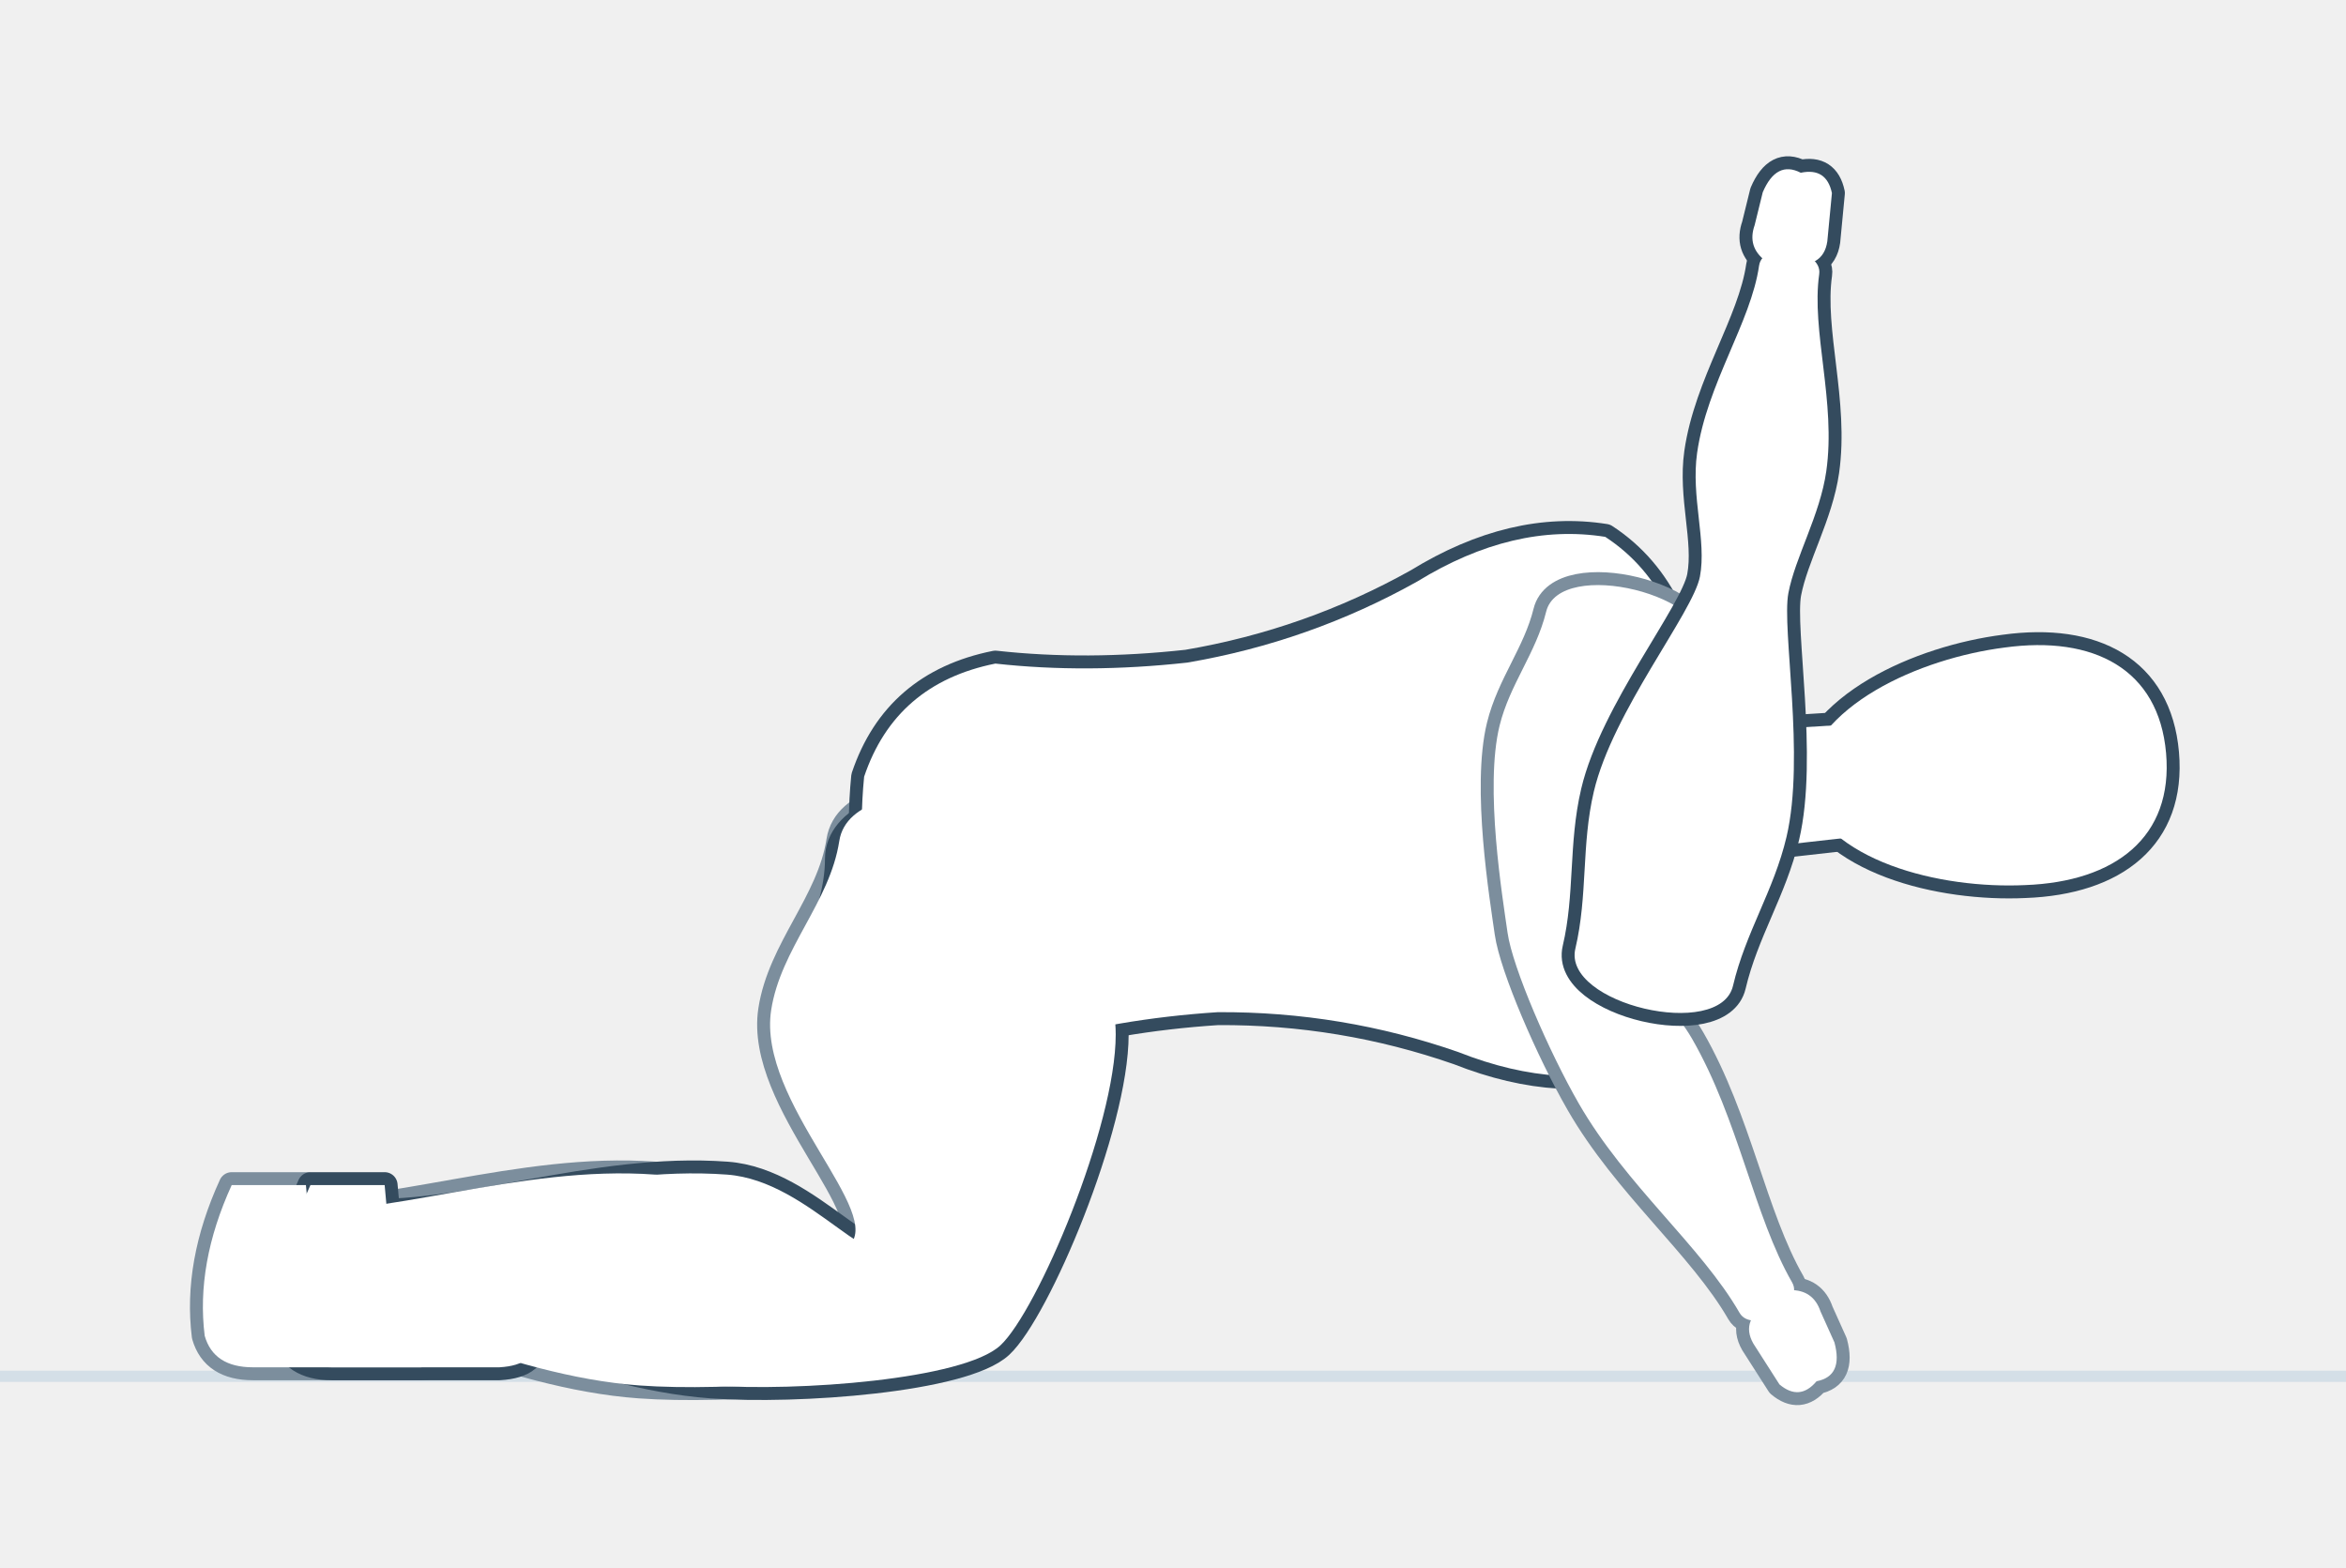
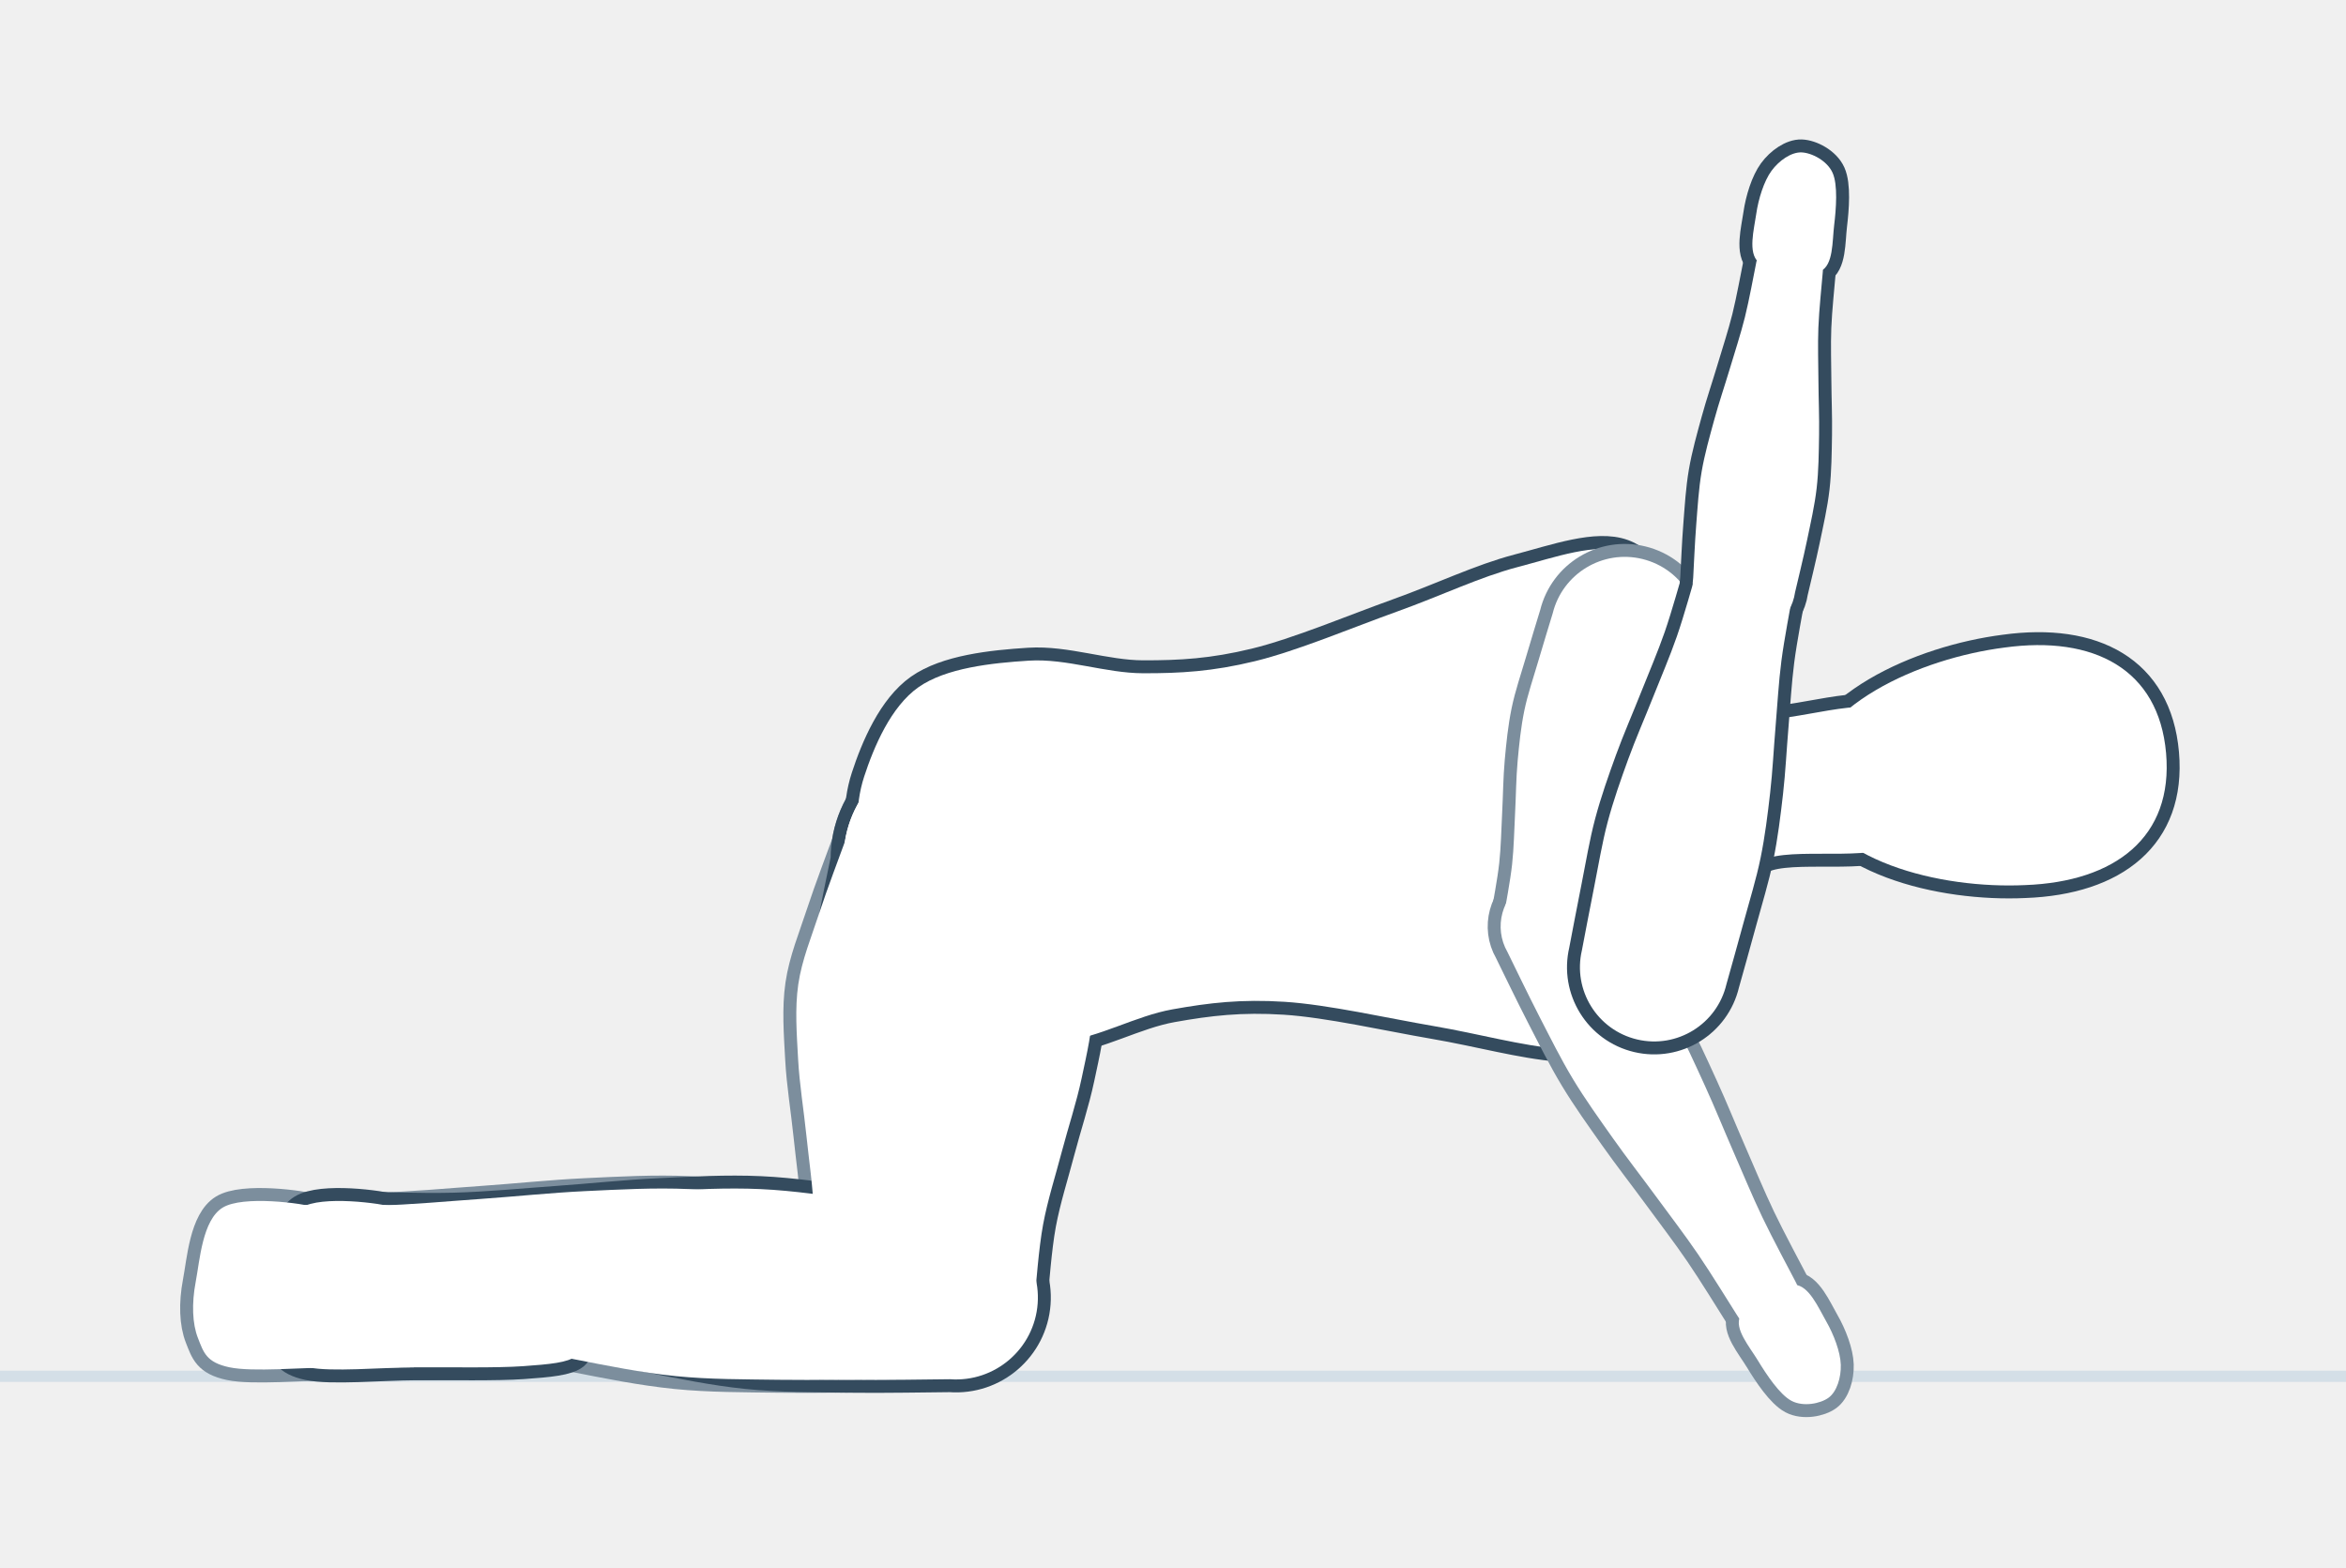
<svg xmlns="http://www.w3.org/2000/svg" viewBox="81 141.626 208.586 139.374">
  <path d="M-300 264H800" fill="none" stroke="#d4dfe7" />
  <g class="bw-human-athlete bw-human-outline bw-human-natural bw-human-sketch bw-human-front" stroke="#344b5e" stroke-width="1.05" stroke-linecap="round" stroke-linejoin="round">
    <g class="bw-silhouette-ink" stroke-width="2.3">
      <g class="bw-human-leg bw-human-leg-left" fill="#fff" stroke="#7c8e9d">
-         <path d="M155.622,216.403C154.782,221.863 150.405,225.981 149.565,231.441C148.305,239.631 159.935,249.636 156.386,252.464C152.837,255.292 146.932,246.625 139.232,246.065C127.132,245.185 115.168,250.030 105.268,249.310C102.132,249.082 101.595,256.462 104.732,256.690C114.632,257.410 125.768,263.935 137.868,264.815C145.568,265.375 160.065,264.364 163.614,261.536C167.163,258.708 176.375,243.949 177.635,235.759C178.475,230.299 175.538,225.057 176.378,219.597C177.496,212.332 156.740,209.139 155.622,216.403Z" />
+         <path d="M156.116,216.479C155.738,217.530 154.539,220.673 153.849,222.784C153.159,224.896 152.290,226.981 151.976,229.150C151.661,231.320 151.841,233.565 151.961,235.802C152.081,238.038 152.464,240.315 152.695,242.568C152.926,244.822 153.282,247.095 153.346,249.322C153.410,251.550 153.126,254.833 153.081,255.936A7.000,7.000 0 0 0 158.936,263.919A7.000,7.000 0 0 0 166.919,258.064C167.208,257.000 167.923,253.783 168.654,251.678C169.385,249.572 170.407,247.511 171.305,245.432C172.203,243.352 173.253,241.295 174.039,239.198C174.826,237.101 175.672,235.014 176.024,232.850C176.376,230.686 176.175,228.437 176.151,226.216C176.128,223.994 175.928,220.636 175.884,219.521A10.000,10.000 0 0 0 167.521,208.116A10.000,10.000 0 0 0 156.116,216.479Z" />
+         <path d="M160.528,249.739C159.009,249.509 154.456,248.754 151.413,248.356C148.371,247.959 145.333,247.490 142.271,247.353C139.210,247.216 136.125,247.388 133.043,247.534C129.961,247.680 126.865,248.012 123.777,248.227C120.690,248.441 117.597,248.741 114.519,248.822C111.441,248.903 106.846,248.730 105.312,248.711A4.300,4.300 0 0 0 100.711,252.688A4.300,4.300 0 0 0 104.688,257.289C106.209,257.492 110.781,257.986 113.814,258.511C116.848,259.036 119.865,259.781 122.889,260.440C125.913,261.099 128.928,261.876 131.957,262.466C134.986,263.056 138.013,263.673 141.062,263.981C144.111,264.288 147.185,264.264 150.253,264.310C153.322,264.357 157.935,264.269 159.472,264.261A7.280,7.280 0 0 0 167.261,257.528A7.280,7.280 0 0 0 160.528,249.739Z" />
        <g display="none" class="bw-muscle-traces" data-side="left" />
        <g class="bw-human-shoe bw-human-foot" transform="translate(105.000,253.000) rotate(0.000)" fill="#fff">
-           <path d="M-3.4,-6 Q-6.6,1 -5.8,7.4 Q-5,10.2 -1.5,10.2 L13.4,10.2 Q16.8,10 16.4,7.6 Q15.6,5.4 11,4.6 Q6,3.4 3.6,-1.6 L3.2,-6 Z" />
+           <path d="M-4.200,-4.000C-6.000,-2.900 -6.233,0.667 -6.600,2.600C-6.967,4.533 -6.900,6.333 -6.400,7.600C-5.900,8.867 -5.667,9.767 -3.600,10.200C-1.533,10.633 2.817,10.217 6.000,10.200C9.183,10.183 13.133,10.267 15.500,10.100C17.867,9.933 19.517,9.783 20.200,9.200C20.883,8.617 20.467,7.267 19.600,6.600C18.733,5.933 16.867,5.900 15.000,5.200C13.133,4.500 10.233,3.533 8.400,2.400C6.567,1.267 4.700,-0.533 4.000,-1.600C3.300,-2.667 5.567,-3.600 4.200,-4.000C2.833,-4.400 -2.400,-5.100 -4.200,-4.000Z" />
        </g>
      </g>
      <g class="bw-human-leg bw-human-leg-right" fill="#fff" stroke="#344b5e">
-         <path d="M155.500,218.000C155.500,223.460 151.800,228.140 151.800,233.600C151.800,241.790 165.340,249.698 162.053,252.750C158.767,255.802 153.194,246.626 145.634,246.066C133.754,245.186 121.993,250.030 112.273,249.310C109.137,249.078 108.590,256.458 111.727,256.690C121.447,257.410 132.366,263.934 144.246,264.814C151.806,265.374 166.660,264.302 169.947,261.250C173.233,258.198 180.200,241.790 180.200,233.600C180.200,228.140 176.500,223.460 176.500,218.000C176.500,210.650 155.500,210.650 155.500,218.000Z" />
+         <path d="M156.000,218.000C155.786,219.083 155.078,222.333 154.717,224.500C154.356,226.667 153.815,228.833 153.834,231.000C153.853,233.167 154.372,235.333 154.831,237.500C155.289,239.667 156.015,241.833 156.586,244.000C157.156,246.167 157.854,248.333 158.256,250.500C158.658,252.667 158.876,255.917 159.000,257.000A7.000,7.000 0 0 0 166.000,264.000A7.000,7.000 0 0 0 173.000,257.000C173.124,255.917 173.342,252.667 173.744,250.500C174.146,248.333 174.844,246.167 175.414,244.000C175.985,241.833 176.711,239.667 177.169,237.500C177.628,235.333 178.147,233.167 178.166,231.000C178.185,228.833 177.644,226.667 177.283,224.500C176.922,222.333 176.214,219.083 176.000,218.000A10.000,10.000 0 0 0 166.000,208.000A10.000,10.000 0 0 0 156.000,218.000Z" />
+         <path d="M166.538,249.740C165.047,249.509 160.578,248.755 157.591,248.357C154.604,247.959 151.622,247.491 148.616,247.354C145.609,247.217 142.580,247.389 139.553,247.535C136.526,247.681 133.485,248.013 130.452,248.227C127.420,248.442 124.381,248.742 121.359,248.823C118.336,248.903 113.825,248.730 112.318,248.712A4.300,4.300 0 0 0 107.712,252.682A4.300,4.300 0 0 0 111.682,257.288C113.175,257.492 117.664,257.986 120.641,258.511C123.619,259.036 126.580,259.780 129.548,260.439C132.515,261.098 135.474,261.875 138.447,262.465C141.420,263.055 144.391,263.672 147.384,263.980C150.378,264.287 153.396,264.263 156.409,264.310C159.422,264.356 163.953,264.268 165.462,264.260A7.280,7.280 0 0 0 173.260,257.538A7.280,7.280 0 0 0 166.538,249.740Z" />
        <g display="none" class="bw-muscle-traces" data-side="right" />
        <g class="bw-human-shoe bw-human-foot" transform="translate(112.000,253.000) rotate(0.000)" fill="#fff">
-           <path d="M-3.4,-6 Q-6.6,1 -5.8,7.4 Q-5,10.2 -1.5,10.2 L13.4,10.2 Q16.8,10 16.4,7.6 Q15.6,5.4 11,4.6 Q6,3.4 3.6,-1.6 L3.2,-6 Z" />
+           <path d="M-4.200,-4.000C-6.000,-2.900 -6.233,0.667 -6.600,2.600C-6.967,4.533 -6.900,6.333 -6.400,7.600C-5.900,8.867 -5.667,9.767 -3.600,10.200C-1.533,10.633 2.817,10.217 6.000,10.200C9.183,10.183 13.133,10.267 15.500,10.100C17.867,9.933 19.517,9.783 20.200,9.200C20.883,8.617 20.467,7.267 19.600,6.600C18.733,5.933 16.867,5.900 15.000,5.200C13.133,4.500 10.233,3.533 8.400,2.400C6.567,1.267 4.700,-0.533 4.000,-1.600C3.300,-2.667 5.567,-3.600 4.200,-4.000C2.833,-4.400 -2.400,-5.100 -4.200,-4.000Z" />
        </g>
      </g>
      <g class="bw-human-torso" transform="translate(166.000,218.000) rotate(85.000)">
        <g transform="translate(0 -67) rotate(0.000) scale(1) translate(0 67)">
-           <path d="M-5,-80L-5.4,-64Q0,-61.5 5.4,-64L5,-80Z" fill="#fff" />
+           <path d="M-5.600,-84.000C-7.567,-82.000 -5.550,-75.167 -6.200,-72.000C-6.850,-68.833 -10.533,-66.583 -9.500,-65.000C-8.467,-63.417 -3.167,-62.500 0.000,-62.500C3.167,-62.500 8.467,-63.417 9.500,-65.000C10.533,-66.583 6.850,-68.833 6.200,-72.000C5.550,-75.167 7.567,-82.000 5.600,-84.000C3.633,-86.000 -3.633,-86.000 -5.600,-84.000Z" fill="#fff" />
          <path d="M0,-108C7.5,-108 11,-102.5 10.6,-94.5C10.3,-87 7,-77 0,-75.5C-7,-77 -10.3,-87 -10.6,-94.5C-11,-102.5 -7.5,-108 0,-108Z" fill="#fff" />
        </g>
        <g transform="scale(1.000 1)">
-           <path d="M-6,-66.5Q-18,-67 -23.5,-60Q-25.5,-52 -21,-43Q-16.5,-33 -15.6,-22Q-15.4,-13 -17,-5Q-16,4 -8,7.5Q0,9 8,7.5Q16,4 17,-5Q15.4,-13 15.6,-22Q16.5,-33 21,-43Q25.5,-52 23.5,-60Q18,-67 6,-66.5Q0,-63 -6,-66.5Z" fill="#fff" />
+           <path d="M5.500,-67.000C8.917,-66.833 12.250,-66.917 15.000,-66.000C17.750,-65.083 20.917,-63.833 22.000,-61.500C23.083,-59.167 22.083,-55.417 21.500,-52.000C20.917,-48.583 19.550,-45.000 18.500,-41.000C17.450,-37.000 15.783,-31.833 15.200,-28.000C14.617,-24.167 14.700,-21.333 15.000,-18.000C15.300,-14.667 16.917,-11.333 17.000,-8.000C17.083,-4.667 17.000,-0.583 15.500,2.000C14.000,4.583 10.583,6.400 8.000,7.500C5.417,8.600 2.667,8.600 0.000,8.600C-2.667,8.600 -5.417,8.600 -8.000,7.500C-10.583,6.400 -14.000,4.583 -15.500,2.000C-17.000,-0.583 -17.083,-4.667 -17.000,-8.000C-16.917,-11.333 -15.300,-14.667 -15.000,-18.000C-14.700,-21.333 -14.617,-24.167 -15.200,-28.000C-15.783,-31.833 -17.450,-37.000 -18.500,-41.000C-19.550,-45.000 -20.917,-48.583 -21.500,-52.000C-22.083,-55.417 -23.083,-59.167 -22.000,-61.500C-20.917,-63.833 -17.750,-65.083 -15.000,-66.000C-12.250,-66.917 -8.917,-66.833 -5.500,-67.000C-2.083,-67.167 2.083,-67.167 5.500,-67.000Z" fill="#fff" />
          <g display="none" class="bw-muscle-traces bw-torso-muscles" />
        </g>
      </g>
      <g transform="translate(166.000,218.000) rotate(85.000)" fill="#fff" stroke="none">
        <path d="M-12,-12Q0,-9 11.6,-12L11.4,3Q3,9.6 -6,7Q-11.4,4 -12,-12Z" />
      </g>
    </g>
    <g class="bw-silhouette-fill" stroke="none">
      <g class="bw-human-leg bw-human-leg-left" fill="#fff" stroke="none">
-         <path d="M155.622,216.403C154.782,221.863 150.405,225.981 149.565,231.441C148.305,239.631 159.935,249.636 156.386,252.464C152.837,255.292 146.932,246.625 139.232,246.065C127.132,245.185 115.168,250.030 105.268,249.310C102.132,249.082 101.595,256.462 104.732,256.690C114.632,257.410 125.768,263.935 137.868,264.815C145.568,265.375 160.065,264.364 163.614,261.536C167.163,258.708 176.375,243.949 177.635,235.759C178.475,230.299 175.538,225.057 176.378,219.597C177.496,212.332 156.740,209.139 155.622,216.403Z" />
+         <path d="M156.116,216.479C155.738,217.530 154.539,220.673 153.849,222.784C153.159,224.896 152.290,226.981 151.976,229.150C151.661,231.320 151.841,233.565 151.961,235.802C152.081,238.038 152.464,240.315 152.695,242.568C152.926,244.822 153.282,247.095 153.346,249.322C153.410,251.550 153.126,254.833 153.081,255.936A7.000,7.000 0 0 0 158.936,263.919A7.000,7.000 0 0 0 166.919,258.064C167.208,257.000 167.923,253.783 168.654,251.678C169.385,249.572 170.407,247.511 171.305,245.432C172.203,243.352 173.253,241.295 174.039,239.198C174.826,237.101 175.672,235.014 176.024,232.850C176.376,230.686 176.175,228.437 176.151,226.216C176.128,223.994 175.928,220.636 175.884,219.521A10.000,10.000 0 0 0 167.521,208.116A10.000,10.000 0 0 0 156.116,216.479Z" />
+         <path d="M160.528,249.739C159.009,249.509 154.456,248.754 151.413,248.356C148.371,247.959 145.333,247.490 142.271,247.353C139.210,247.216 136.125,247.388 133.043,247.534C129.961,247.680 126.865,248.012 123.777,248.227C120.690,248.441 117.597,248.741 114.519,248.822C111.441,248.903 106.846,248.730 105.312,248.711A4.300,4.300 0 0 0 100.711,252.688A4.300,4.300 0 0 0 104.688,257.289C106.209,257.492 110.781,257.986 113.814,258.511C116.848,259.036 119.865,259.781 122.889,260.440C125.913,261.099 128.928,261.876 131.957,262.466C134.986,263.056 138.013,263.673 141.062,263.981C144.111,264.288 147.185,264.264 150.253,264.310C153.322,264.357 157.935,264.269 159.472,264.261A7.280,7.280 0 0 0 167.261,257.528A7.280,7.280 0 0 0 160.528,249.739Z" />
        <g class="bw-muscle-traces" data-side="left" />
        <g class="bw-human-shoe bw-human-foot" transform="translate(105.000,253.000) rotate(0.000)" fill="#fff">
-           <path d="M-3.4,-6 Q-6.6,1 -5.8,7.4 Q-5,10.2 -1.5,10.2 L13.4,10.2 Q16.8,10 16.4,7.6 Q15.6,5.4 11,4.6 Q6,3.4 3.6,-1.6 L3.2,-6 Z" />
+           <path d="M-4.200,-4.000C-6.000,-2.900 -6.233,0.667 -6.600,2.600C-6.967,4.533 -6.900,6.333 -6.400,7.600C-5.900,8.867 -5.667,9.767 -3.600,10.200C-1.533,10.633 2.817,10.217 6.000,10.200C9.183,10.183 13.133,10.267 15.500,10.100C17.867,9.933 19.517,9.783 20.200,9.200C20.883,8.617 20.467,7.267 19.600,6.600C18.733,5.933 16.867,5.900 15.000,5.200C13.133,4.500 10.233,3.533 8.400,2.400C6.567,1.267 4.700,-0.533 4.000,-1.600C3.300,-2.667 5.567,-3.600 4.200,-4.000C2.833,-4.400 -2.400,-5.100 -4.200,-4.000Z" />
        </g>
      </g>
      <g class="bw-human-leg bw-human-leg-right" fill="#fff" stroke="none">
-         <path d="M155.500,218.000C155.500,223.460 151.800,228.140 151.800,233.600C151.800,241.790 165.340,249.698 162.053,252.750C158.767,255.802 153.194,246.626 145.634,246.066C133.754,245.186 121.993,250.030 112.273,249.310C109.137,249.078 108.590,256.458 111.727,256.690C121.447,257.410 132.366,263.934 144.246,264.814C151.806,265.374 166.660,264.302 169.947,261.250C173.233,258.198 180.200,241.790 180.200,233.600C180.200,228.140 176.500,223.460 176.500,218.000C176.500,210.650 155.500,210.650 155.500,218.000Z" />
+         <path d="M156.000,218.000C155.786,219.083 155.078,222.333 154.717,224.500C154.356,226.667 153.815,228.833 153.834,231.000C153.853,233.167 154.372,235.333 154.831,237.500C155.289,239.667 156.015,241.833 156.586,244.000C157.156,246.167 157.854,248.333 158.256,250.500C158.658,252.667 158.876,255.917 159.000,257.000A7.000,7.000 0 0 0 166.000,264.000A7.000,7.000 0 0 0 173.000,257.000C173.124,255.917 173.342,252.667 173.744,250.500C174.146,248.333 174.844,246.167 175.414,244.000C175.985,241.833 176.711,239.667 177.169,237.500C177.628,235.333 178.147,233.167 178.166,231.000C178.185,228.833 177.644,226.667 177.283,224.500C176.922,222.333 176.214,219.083 176.000,218.000A10.000,10.000 0 0 0 166.000,208.000A10.000,10.000 0 0 0 156.000,218.000Z" />
+         <path d="M166.538,249.740C165.047,249.509 160.578,248.755 157.591,248.357C154.604,247.959 151.622,247.491 148.616,247.354C145.609,247.217 142.580,247.389 139.553,247.535C136.526,247.681 133.485,248.013 130.452,248.227C127.420,248.442 124.381,248.742 121.359,248.823C118.336,248.903 113.825,248.730 112.318,248.712A4.300,4.300 0 0 0 107.712,252.682A4.300,4.300 0 0 0 111.682,257.288C113.175,257.492 117.664,257.986 120.641,258.511C123.619,259.036 126.580,259.780 129.548,260.439C132.515,261.098 135.474,261.875 138.447,262.465C141.420,263.055 144.391,263.672 147.384,263.980C150.378,264.287 153.396,264.263 156.409,264.310C159.422,264.356 163.953,264.268 165.462,264.260A7.280,7.280 0 0 0 173.260,257.538A7.280,7.280 0 0 0 166.538,249.740Z" />
        <g class="bw-muscle-traces" data-side="right" />
        <g class="bw-human-shoe bw-human-foot" transform="translate(112.000,253.000) rotate(0.000)" fill="#fff">
-           <path d="M-3.4,-6 Q-6.6,1 -5.8,7.4 Q-5,10.2 -1.5,10.2 L13.4,10.2 Q16.8,10 16.4,7.6 Q15.6,5.4 11,4.6 Q6,3.4 3.6,-1.6 L3.2,-6 Z" />
+           <path d="M-4.200,-4.000C-6.000,-2.900 -6.233,0.667 -6.600,2.600C-6.967,4.533 -6.900,6.333 -6.400,7.600C-5.900,8.867 -5.667,9.767 -3.600,10.200C-1.533,10.633 2.817,10.217 6.000,10.200C9.183,10.183 13.133,10.267 15.500,10.100C17.867,9.933 19.517,9.783 20.200,9.200C20.883,8.617 20.467,7.267 19.600,6.600C18.733,5.933 16.867,5.900 15.000,5.200C13.133,4.500 10.233,3.533 8.400,2.400C6.567,1.267 4.700,-0.533 4.000,-1.600C3.300,-2.667 5.567,-3.600 4.200,-4.000C2.833,-4.400 -2.400,-5.100 -4.200,-4.000Z" />
        </g>
      </g>
      <g class="bw-human-torso" transform="translate(166.000,218.000) rotate(85.000)">
        <g transform="translate(0 -67) rotate(0.000) scale(1) translate(0 67)">
-           <path d="M-5,-80L-5.4,-64Q0,-61.5 5.4,-64L5,-80Z" fill="#fff" />
+           <path d="M-5.600,-84.000C-7.567,-82.000 -5.550,-75.167 -6.200,-72.000C-6.850,-68.833 -10.533,-66.583 -9.500,-65.000C-8.467,-63.417 -3.167,-62.500 0.000,-62.500C3.167,-62.500 8.467,-63.417 9.500,-65.000C10.533,-66.583 6.850,-68.833 6.200,-72.000C5.550,-75.167 7.567,-82.000 5.600,-84.000C3.633,-86.000 -3.633,-86.000 -5.600,-84.000Z" fill="#fff" />
          <path d="M0,-108C7.5,-108 11,-102.5 10.6,-94.5C10.3,-87 7,-77 0,-75.5C-7,-77 -10.3,-87 -10.6,-94.5C-11,-102.5 -7.5,-108 0,-108Z" fill="#fff" />
        </g>
        <g transform="scale(1.000 1)">
-           <path d="M-6,-66.5Q-18,-67 -23.5,-60Q-25.5,-52 -21,-43Q-16.5,-33 -15.6,-22Q-15.4,-13 -17,-5Q-16,4 -8,7.5Q0,9 8,7.5Q16,4 17,-5Q15.4,-13 15.6,-22Q16.5,-33 21,-43Q25.5,-52 23.5,-60Q18,-67 6,-66.5Q0,-63 -6,-66.5Z" fill="#fff" />
+           <path d="M5.500,-67.000C8.917,-66.833 12.250,-66.917 15.000,-66.000C17.750,-65.083 20.917,-63.833 22.000,-61.500C23.083,-59.167 22.083,-55.417 21.500,-52.000C20.917,-48.583 19.550,-45.000 18.500,-41.000C17.450,-37.000 15.783,-31.833 15.200,-28.000C14.617,-24.167 14.700,-21.333 15.000,-18.000C15.300,-14.667 16.917,-11.333 17.000,-8.000C17.083,-4.667 17.000,-0.583 15.500,2.000C14.000,4.583 10.583,6.400 8.000,7.500C5.417,8.600 2.667,8.600 0.000,8.600C-2.667,8.600 -5.417,8.600 -8.000,7.500C-10.583,6.400 -14.000,4.583 -15.500,2.000C-17.000,-0.583 -17.083,-4.667 -17.000,-8.000C-16.917,-11.333 -15.300,-14.667 -15.000,-18.000C-14.700,-21.333 -14.617,-24.167 -15.200,-28.000C-15.783,-31.833 -17.450,-37.000 -18.500,-41.000C-19.550,-45.000 -20.917,-48.583 -21.500,-52.000C-22.083,-55.417 -23.083,-59.167 -22.000,-61.500C-20.917,-63.833 -17.750,-65.083 -15.000,-66.000C-12.250,-66.917 -8.917,-66.833 -5.500,-67.000C-2.083,-67.167 2.083,-67.167 5.500,-67.000Z" fill="#fff" />
          <g class="bw-muscle-traces bw-torso-muscles" />
        </g>
      </g>
      <g transform="translate(166.000,218.000) rotate(85.000)" fill="#fff" stroke="none">
        <path d="M-12,-12Q0,-9 11.6,-12L11.4,3Q3,9.6 -6,7Q-11.4,4 -12,-12Z" />
      </g>
    </g>
    <g class="bw-silhouette-ink" stroke-width="2.3">
      <g class="bw-human-arm bw-human-arm-left" fill="#fff" stroke="#7c8e9d">
-         <path d="M218.469,196.020C217.565,199.697 215.236,202.466 214.331,206.142C212.974,211.656 214.604,221.481 215.039,224.560C215.475,227.640 218.724,235.144 221.384,239.764C225.564,247.024 232.240,252.407 235.660,258.347C236.805,260.336 241.485,257.642 240.340,255.653C236.920,249.713 235.616,241.236 231.436,233.976C228.776,229.356 223.396,226.519 222.961,223.440C222.525,220.360 230.065,215.861 231.422,210.347C232.326,206.670 231.548,203.137 232.452,199.461C233.656,194.567 219.673,191.126 218.469,196.020Z" />
+         <path d="M219.052,196.164C218.834,196.884 218.169,199.041 217.748,200.485C217.328,201.928 216.829,203.353 216.526,204.825C216.224,206.298 216.070,207.807 215.933,209.321C215.797,210.835 215.790,212.380 215.709,213.907C215.627,215.434 215.606,216.976 215.443,218.483C215.279,219.990 214.847,222.205 214.727,222.949A4.400,4.400 0 0 0 217.949,228.273A4.400,4.400 0 0 0 223.273,225.051C223.512,224.337 224.156,222.174 224.711,220.763C225.265,219.353 225.962,217.977 226.598,216.586C227.234,215.196 227.945,213.824 228.527,212.419C229.109,211.015 229.672,209.607 230.088,208.162C230.503,206.717 230.722,205.224 231.019,203.750C231.316,202.276 231.728,200.056 231.869,199.317A6.600,6.600 0 0 0 227.037,191.332A6.600,6.600 0 0 0 219.052,196.164Z" />
+         <path d="M215.034,226.283C215.504,227.233 216.884,230.101 217.854,231.983C218.825,233.865 219.763,235.766 220.857,237.577C221.951,239.389 223.192,241.115 224.419,242.850C225.646,244.584 226.960,246.269 228.219,247.985C229.478,249.701 230.777,251.394 231.974,253.146C233.171,254.898 234.829,257.605 235.400,258.497A3.000,3.000 0 0 0 239.497,259.600A3.000,3.000 0 0 0 240.600,255.503C240.115,254.562 238.607,251.769 237.692,249.854C236.778,247.939 235.966,245.966 235.114,244.015C234.262,242.065 233.465,240.082 232.581,238.150C231.697,236.218 230.827,234.278 229.810,232.423C228.793,230.567 227.620,228.801 226.479,227.017C225.338,225.233 223.551,222.600 222.966,221.717A4.576,4.576 0 0 0 216.717,220.034A4.576,4.576 0 0 0 215.034,226.283Z" />
        <g display="none" class="bw-muscle-traces" data-side="left" />
        <g class="bw-human-hand" transform="translate(239.746,260.033) rotate(60.068)">
-           <path d="M-3,-2.2 Q-2,-4 0,-3.6 L3,-3.3 Q6,-2.5 5.2,-.2 Q6,2 3.8,2.8 L-.5,3 Q-3,3 -3,-.2Z" />
+           <path d="M-3.200,-2.800C-2.500,-3.867 -0.367,-3.600 1.000,-3.600C2.367,-3.600 4.000,-3.333 5.000,-2.800C6.000,-2.267 6.900,-1.300 7.000,-0.400C7.100,0.500 6.600,1.967 5.600,2.600C4.600,3.233 2.467,3.367 1.000,3.400C-0.467,3.433 -2.500,3.833 -3.200,2.800C-3.900,1.767 -3.900,-1.733 -3.200,-2.800Z" />
        </g>
      </g>
    </g>
    <g class="bw-silhouette-fill" stroke="none">
      <g class="bw-human-arm bw-human-arm-left" fill="#fff" stroke="none">
-         <path d="M218.469,196.020C217.565,199.697 215.236,202.466 214.331,206.142C212.974,211.656 214.604,221.481 215.039,224.560C215.475,227.640 218.724,235.144 221.384,239.764C225.564,247.024 232.240,252.407 235.660,258.347C236.805,260.336 241.485,257.642 240.340,255.653C236.920,249.713 235.616,241.236 231.436,233.976C228.776,229.356 223.396,226.519 222.961,223.440C222.525,220.360 230.065,215.861 231.422,210.347C232.326,206.670 231.548,203.137 232.452,199.461C233.656,194.567 219.673,191.126 218.469,196.020Z" />
+         <path d="M219.052,196.164C218.834,196.884 218.169,199.041 217.748,200.485C217.328,201.928 216.829,203.353 216.526,204.825C216.224,206.298 216.070,207.807 215.933,209.321C215.797,210.835 215.790,212.380 215.709,213.907C215.627,215.434 215.606,216.976 215.443,218.483C215.279,219.990 214.847,222.205 214.727,222.949A4.400,4.400 0 0 0 217.949,228.273A4.400,4.400 0 0 0 223.273,225.051C223.512,224.337 224.156,222.174 224.711,220.763C225.265,219.353 225.962,217.977 226.598,216.586C227.234,215.196 227.945,213.824 228.527,212.419C229.109,211.015 229.672,209.607 230.088,208.162C230.503,206.717 230.722,205.224 231.019,203.750C231.316,202.276 231.728,200.056 231.869,199.317A6.600,6.600 0 0 0 227.037,191.332A6.600,6.600 0 0 0 219.052,196.164Z" />
+         <path d="M215.034,226.283C215.504,227.233 216.884,230.101 217.854,231.983C218.825,233.865 219.763,235.766 220.857,237.577C221.951,239.389 223.192,241.115 224.419,242.850C225.646,244.584 226.960,246.269 228.219,247.985C229.478,249.701 230.777,251.394 231.974,253.146C233.171,254.898 234.829,257.605 235.400,258.497A3.000,3.000 0 0 0 239.497,259.600A3.000,3.000 0 0 0 240.600,255.503C240.115,254.562 238.607,251.769 237.692,249.854C236.778,247.939 235.966,245.966 235.114,244.015C234.262,242.065 233.465,240.082 232.581,238.150C231.697,236.218 230.827,234.278 229.810,232.423C228.793,230.567 227.620,228.801 226.479,227.017C225.338,225.233 223.551,222.600 222.966,221.717A4.576,4.576 0 0 0 216.717,220.034A4.576,4.576 0 0 0 215.034,226.283Z" />
        <g class="bw-muscle-traces" data-side="left" />
        <g class="bw-human-hand" transform="translate(239.746,260.033) rotate(60.068)">
-           <path d="M-3,-2.2 Q-2,-4 0,-3.6 L3,-3.3 Q6,-2.5 5.2,-.2 Q6,2 3.8,2.8 L-.5,3 Q-3,3 -3,-.2Z" />
+           <path d="M-3.200,-2.800C-2.500,-3.867 -0.367,-3.600 1.000,-3.600C2.367,-3.600 4.000,-3.333 5.000,-2.800C6.000,-2.267 6.900,-1.300 7.000,-0.400C7.100,0.500 6.600,1.967 5.600,2.600C4.600,3.233 2.467,3.367 1.000,3.400C-0.467,3.433 -2.500,3.833 -3.200,2.800C-3.900,1.767 -3.900,-1.733 -3.200,-2.800Z" />
        </g>
      </g>
    </g>
    <g class="bw-silhouette-ink" stroke-width="2.3">
      <g class="bw-human-arm bw-human-arm-right" fill="#fff" stroke="#344b5e">
-         <path d="M235.084,229.276C236.204,224.516 238.721,220.802 239.841,216.042C241.521,208.902 239.403,197.564 240.006,194.368C240.609,191.172 242.817,187.447 243.377,183.527C244.257,177.367 242.028,171.048 242.748,166.008C243.073,163.736 237.727,162.973 237.402,165.245C236.682,170.285 232.774,175.726 231.894,181.886C231.334,185.806 232.748,189.688 232.145,192.885C231.541,196.081 224.389,204.871 222.709,212.011C221.589,216.771 222.187,221.217 221.067,225.977C219.912,230.883 233.929,234.182 235.084,229.276Z" />
+         <path d="M234.500,229.138C234.760,228.203 235.554,225.399 236.060,223.525C236.567,221.651 237.151,219.795 237.539,217.892C237.927,215.990 238.166,214.053 238.387,212.112C238.609,210.170 238.700,208.198 238.867,206.244C239.033,204.290 239.138,202.321 239.387,200.386C239.636,198.451 240.196,195.593 240.358,194.634A4.400,4.400 0 0 0 237.083,189.343A4.400,4.400 0 0 0 231.792,192.619C231.510,193.549 230.737,196.357 230.097,198.200C229.456,200.043 228.673,201.852 227.950,203.675C227.228,205.499 226.431,207.305 225.763,209.141C225.095,210.978 224.446,212.818 223.945,214.694C223.444,216.569 223.139,218.491 222.757,220.395C222.375,222.298 221.835,225.161 221.651,226.115A6.600,6.600 0 0 0 226.564,234.051A6.600,6.600 0 0 0 234.500,229.138Z" />
+         <path d="M240.605,194.274C240.782,193.505 241.348,191.205 241.668,189.663C241.987,188.122 242.344,186.585 242.522,185.024C242.700,183.462 242.711,181.876 242.737,180.292C242.763,178.709 242.690,177.111 242.680,175.522C242.669,173.934 242.614,172.338 242.674,170.760C242.735,169.181 242.983,166.836 243.045,166.051A3.000,3.000 0 0 0 240.499,162.657A3.000,3.000 0 0 0 237.105,165.202C236.945,165.973 236.526,168.294 236.143,169.827C235.759,171.359 235.259,172.875 234.804,174.397C234.349,175.919 233.831,177.433 233.413,178.960C232.995,180.488 232.561,182.013 232.295,183.563C232.029,185.112 231.941,186.687 231.816,188.256C231.691,189.825 231.590,192.192 231.545,192.979A4.576,4.576 0 0 0 235.428,198.156A4.576,4.576 0 0 0 240.605,194.274Z" />
        <g display="none" class="bw-muscle-traces" data-side="right" />
        <g class="bw-human-hand" transform="translate(240.570,162.162) rotate(-81.870)">
-           <path d="M-3,-2.2 Q-2,-4 0,-3.6 L3,-3.3 Q6,-2.5 5.2,-.2 Q6,2 3.8,2.8 L-.5,3 Q-3,3 -3,-.2Z" />
+           <path d="M-3.200,-2.800C-2.500,-3.867 -0.367,-3.600 1.000,-3.600C2.367,-3.600 4.000,-3.333 5.000,-2.800C6.000,-2.267 6.900,-1.300 7.000,-0.400C7.100,0.500 6.600,1.967 5.600,2.600C4.600,3.233 2.467,3.367 1.000,3.400C-0.467,3.433 -2.500,3.833 -3.200,2.800C-3.900,1.767 -3.900,-1.733 -3.200,-2.800Z" />
        </g>
      </g>
    </g>
    <g class="bw-silhouette-fill" stroke="none">
      <g class="bw-human-arm bw-human-arm-right" fill="#fff" stroke="none">
-         <path d="M235.084,229.276C236.204,224.516 238.721,220.802 239.841,216.042C241.521,208.902 239.403,197.564 240.006,194.368C240.609,191.172 242.817,187.447 243.377,183.527C244.257,177.367 242.028,171.048 242.748,166.008C243.073,163.736 237.727,162.973 237.402,165.245C236.682,170.285 232.774,175.726 231.894,181.886C231.334,185.806 232.748,189.688 232.145,192.885C231.541,196.081 224.389,204.871 222.709,212.011C221.589,216.771 222.187,221.217 221.067,225.977C219.912,230.883 233.929,234.182 235.084,229.276Z" />
+         <path d="M234.500,229.138C234.760,228.203 235.554,225.399 236.060,223.525C236.567,221.651 237.151,219.795 237.539,217.892C237.927,215.990 238.166,214.053 238.387,212.112C238.609,210.170 238.700,208.198 238.867,206.244C239.033,204.290 239.138,202.321 239.387,200.386C239.636,198.451 240.196,195.593 240.358,194.634A4.400,4.400 0 0 0 237.083,189.343A4.400,4.400 0 0 0 231.792,192.619C231.510,193.549 230.737,196.357 230.097,198.200C229.456,200.043 228.673,201.852 227.950,203.675C227.228,205.499 226.431,207.305 225.763,209.141C225.095,210.978 224.446,212.818 223.945,214.694C223.444,216.569 223.139,218.491 222.757,220.395C222.375,222.298 221.835,225.161 221.651,226.115A6.600,6.600 0 0 0 226.564,234.051A6.600,6.600 0 0 0 234.500,229.138Z" />
+         <path d="M240.605,194.274C240.782,193.505 241.348,191.205 241.668,189.663C241.987,188.122 242.344,186.585 242.522,185.024C242.700,183.462 242.711,181.876 242.737,180.292C242.763,178.709 242.690,177.111 242.680,175.522C242.669,173.934 242.614,172.338 242.674,170.760C242.735,169.181 242.983,166.836 243.045,166.051A3.000,3.000 0 0 0 240.499,162.657A3.000,3.000 0 0 0 237.105,165.202C236.945,165.973 236.526,168.294 236.143,169.827C235.759,171.359 235.259,172.875 234.804,174.397C234.349,175.919 233.831,177.433 233.413,178.960C232.995,180.488 232.561,182.013 232.295,183.563C232.029,185.112 231.941,186.687 231.816,188.256C231.691,189.825 231.590,192.192 231.545,192.979A4.576,4.576 0 0 0 235.428,198.156A4.576,4.576 0 0 0 240.605,194.274Z" />
        <g class="bw-muscle-traces" data-side="right" />
        <g class="bw-human-hand" transform="translate(240.570,162.162) rotate(-81.870)">
-           <path d="M-3,-2.2 Q-2,-4 0,-3.6 L3,-3.3 Q6,-2.5 5.2,-.2 Q6,2 3.8,2.8 L-.5,3 Q-3,3 -3,-.2Z" />
+           <path d="M-3.200,-2.800C-2.500,-3.867 -0.367,-3.600 1.000,-3.600C2.367,-3.600 4.000,-3.333 5.000,-2.800C6.000,-2.267 6.900,-1.300 7.000,-0.400C7.100,0.500 6.600,1.967 5.600,2.600C4.600,3.233 2.467,3.367 1.000,3.400C-0.467,3.433 -2.500,3.833 -3.200,2.800C-3.900,1.767 -3.900,-1.733 -3.200,-2.800Z" />
        </g>
      </g>
    </g>
  </g>
</svg>
